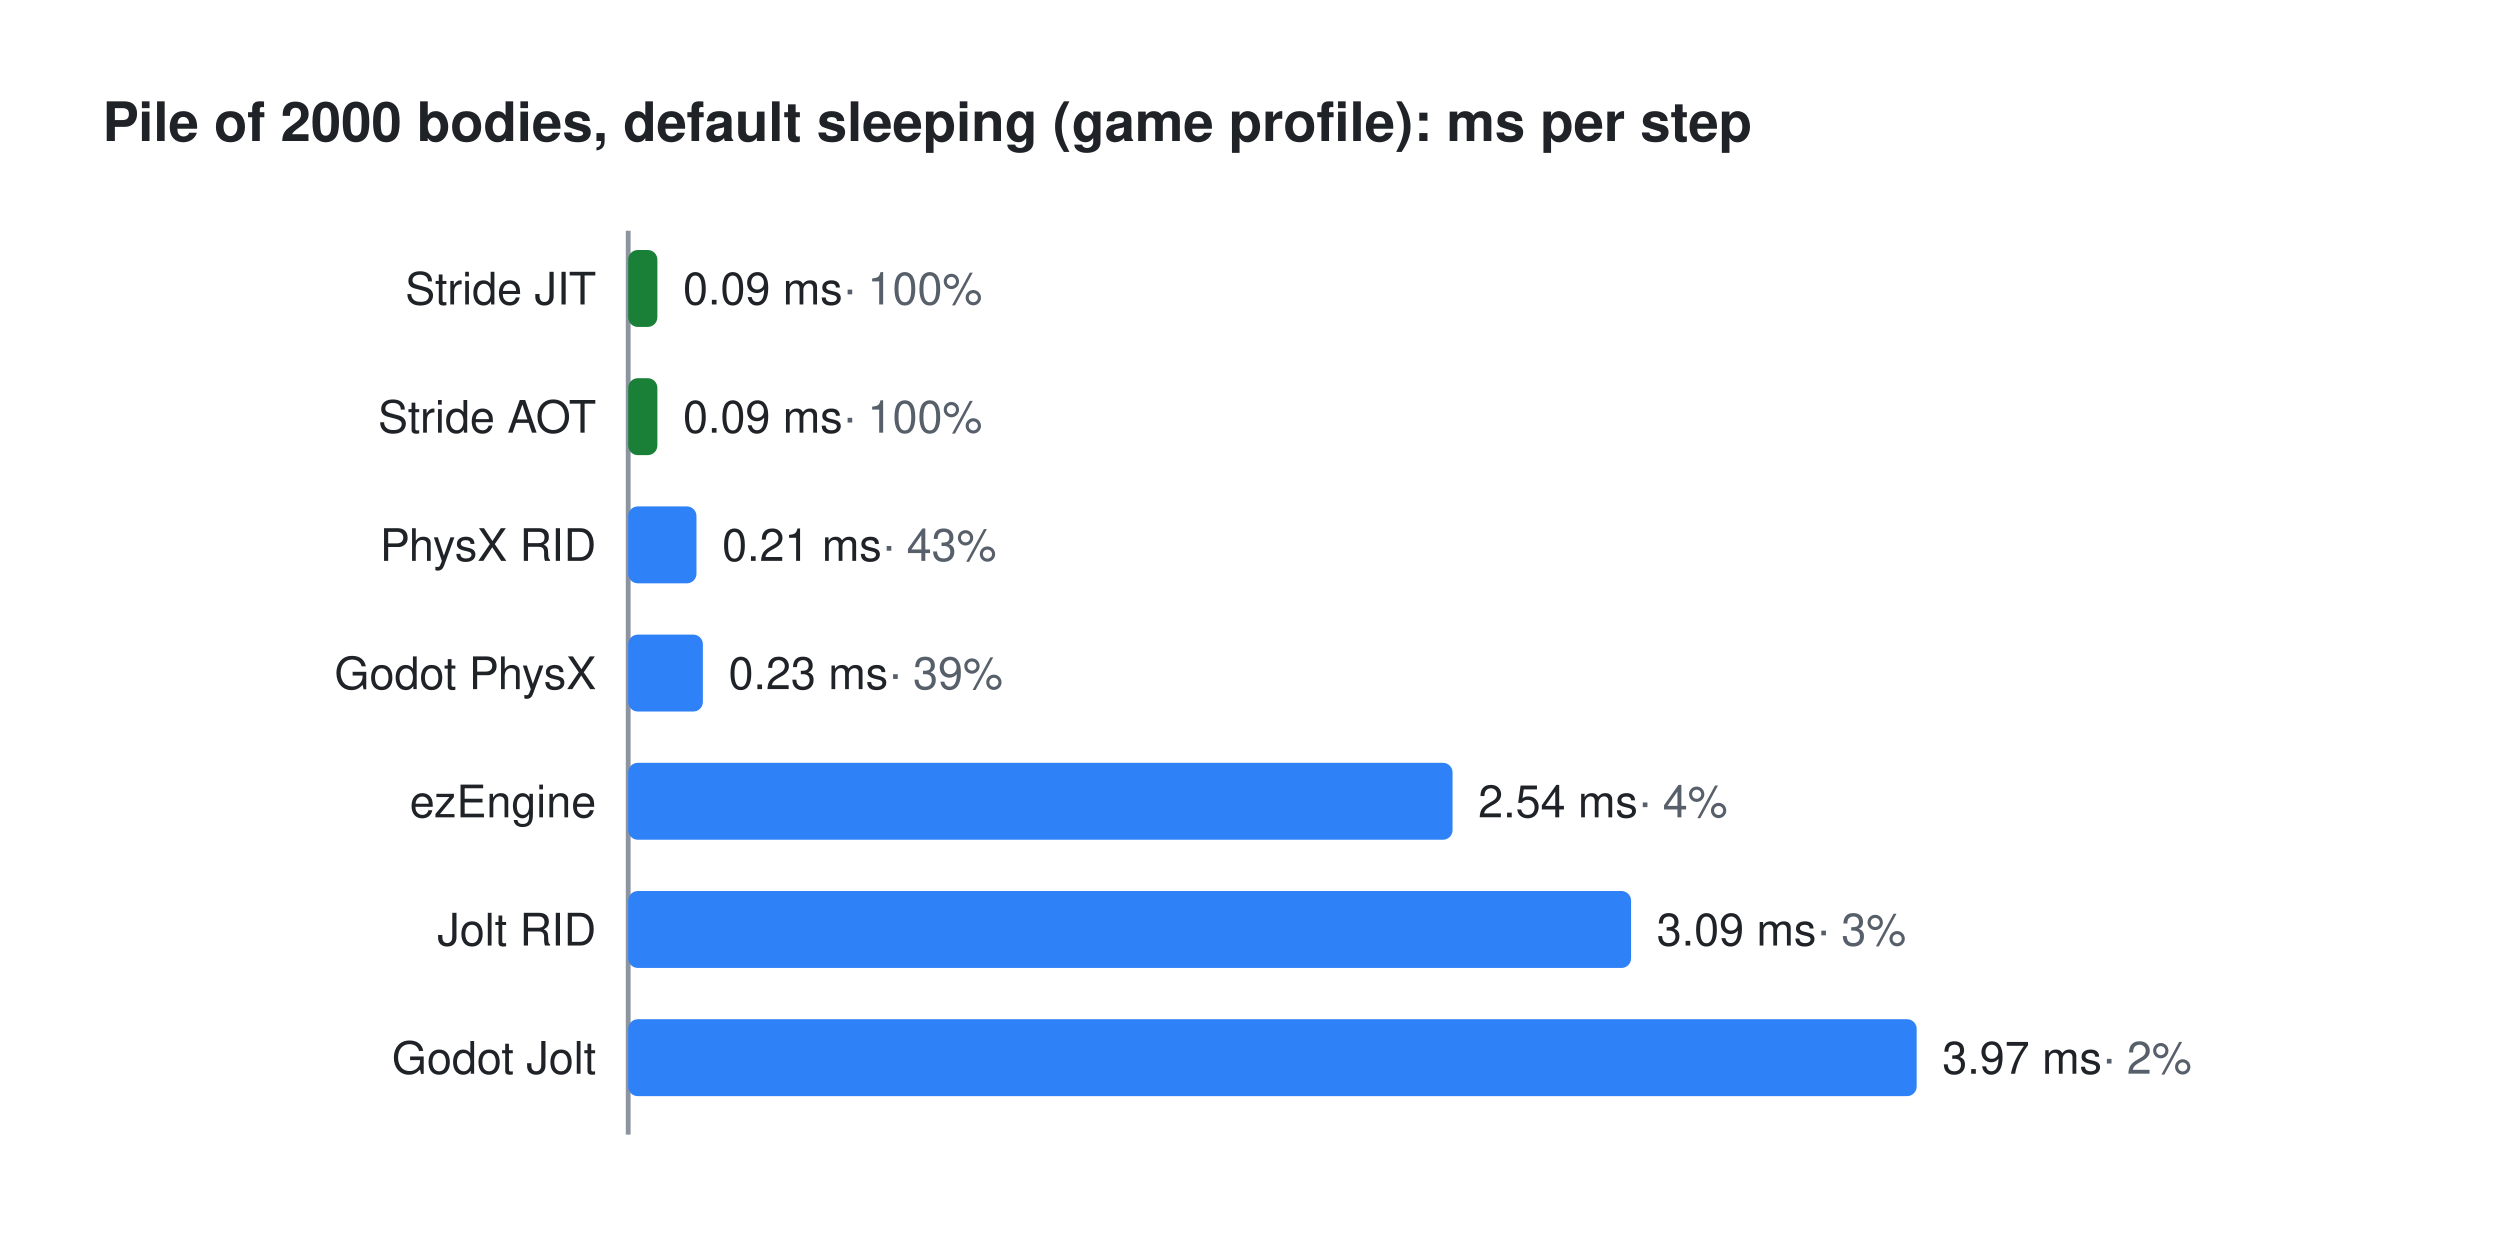
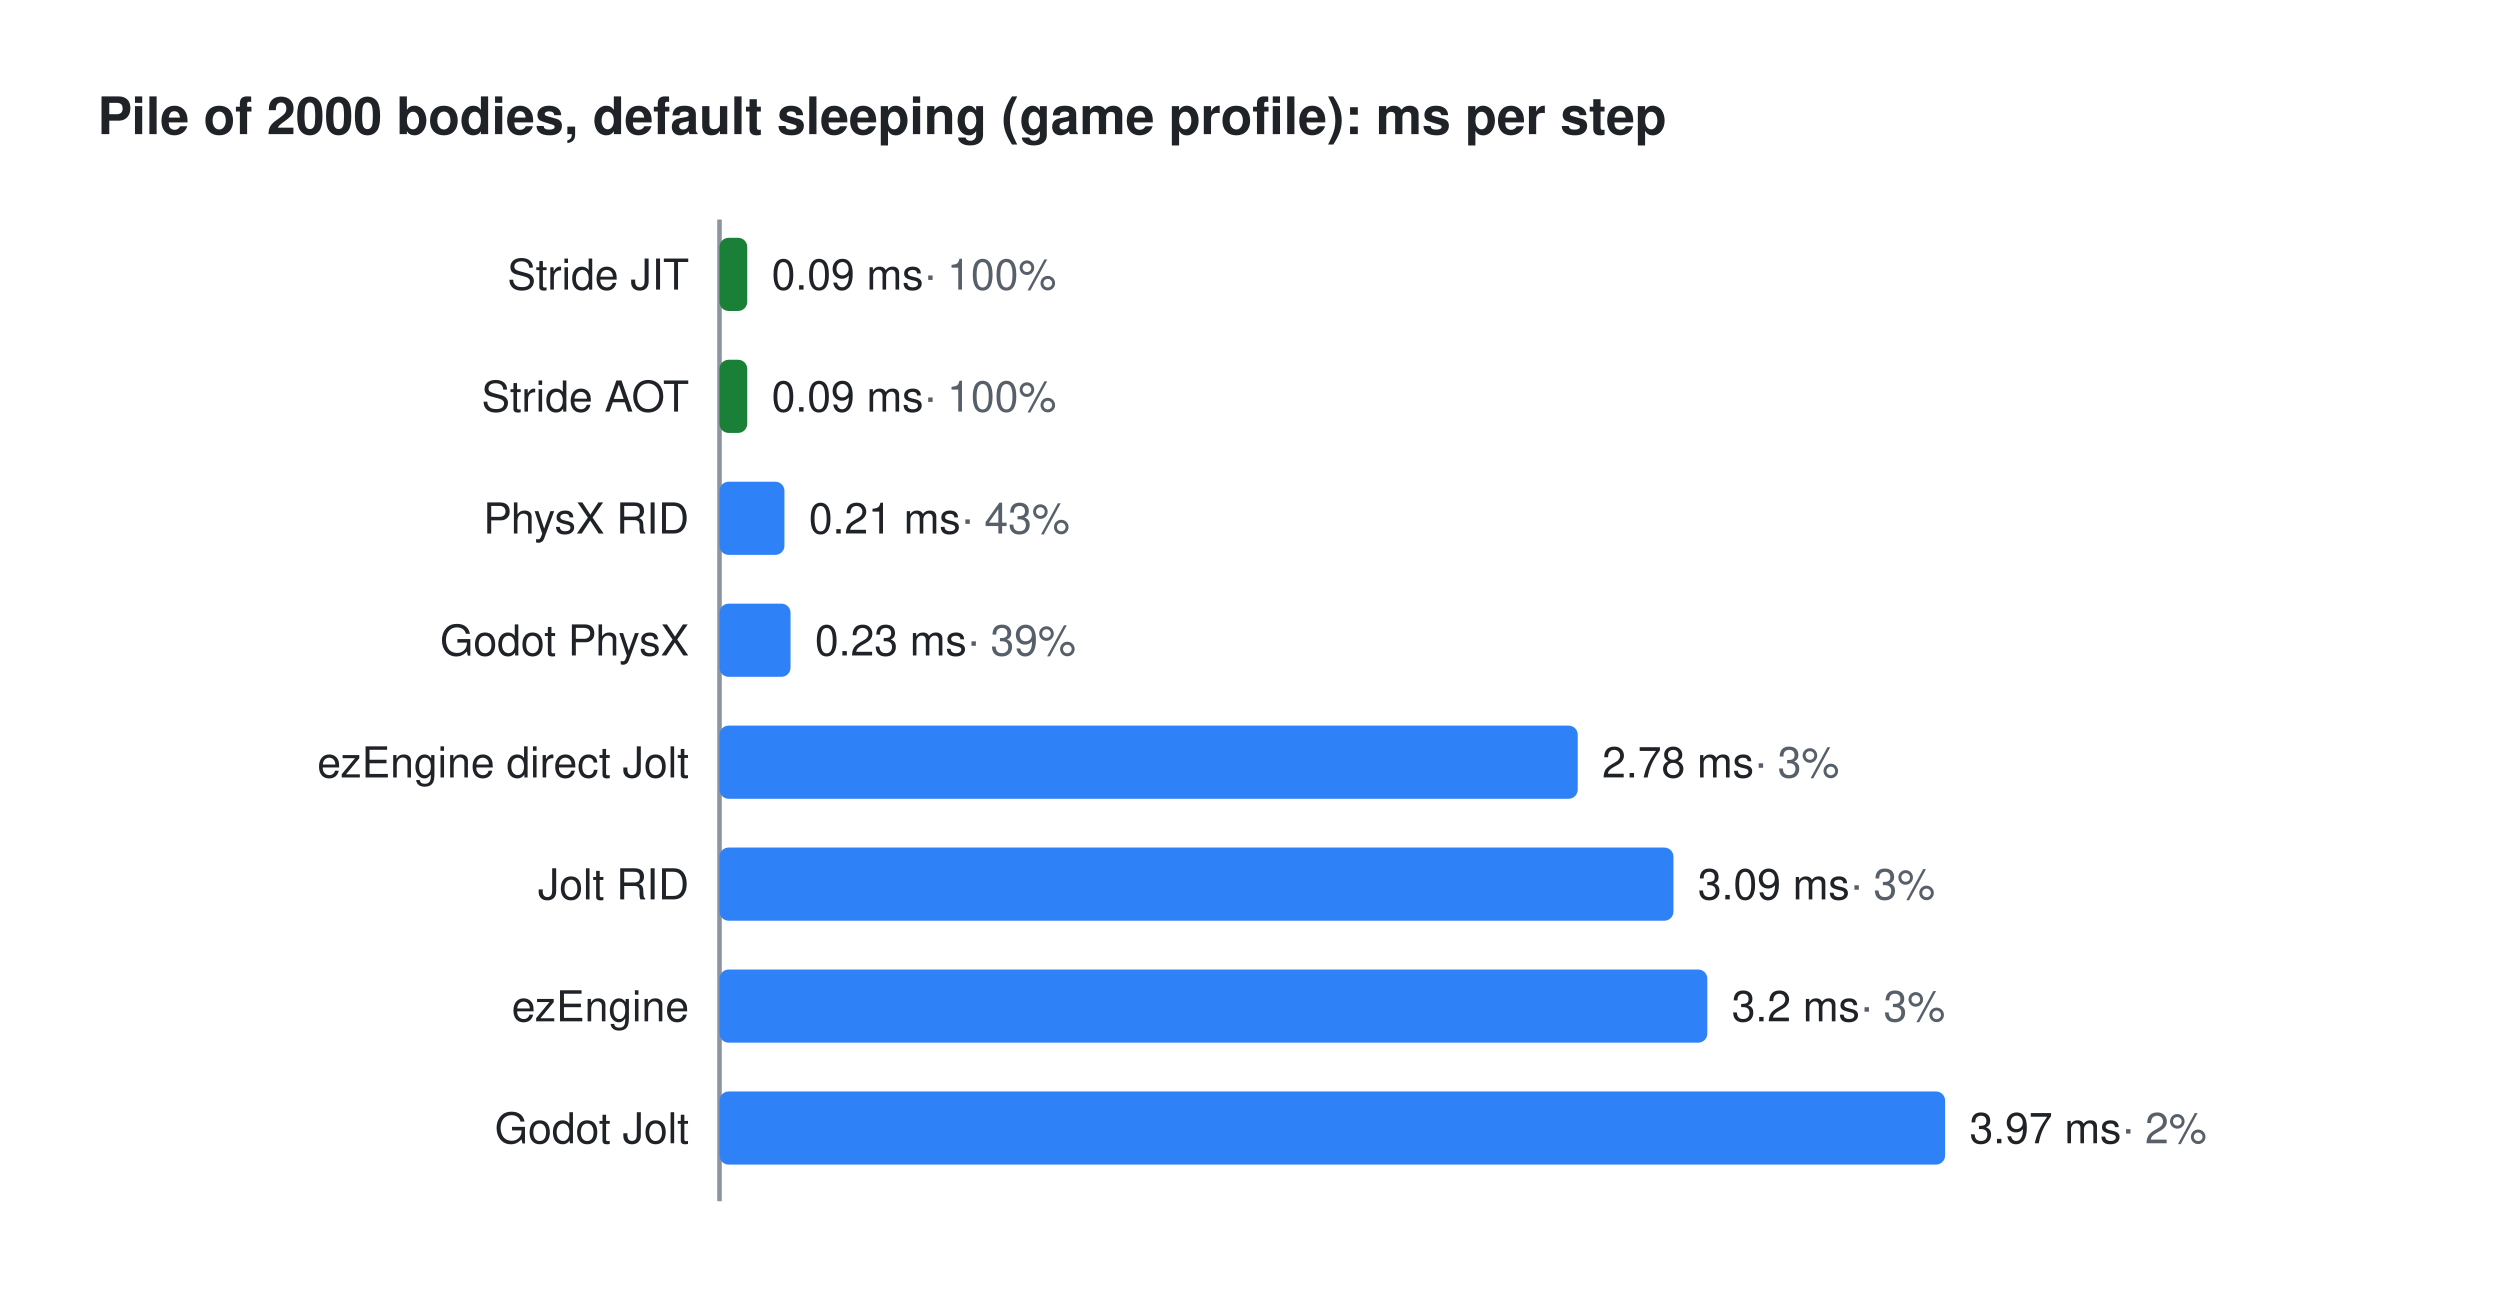
- <svg xmlns="http://www.w3.org/2000/svg" width="780" height="386" viewBox="0 0 780 386" font-family="Segoe UI, Helvetica, Arial, sans-serif">
+ <svg xmlns="http://www.w3.org/2000/svg" width="820" height="426" viewBox="0 0 820 426" font-family="Segoe UI, Helvetica, Arial, sans-serif">
  <style>.t{fill:#1f2328}.m{fill:#57606a}.ax{stroke:#8c959f}.bar{fill:#2f81f7}.best{fill:#1a7f37}@media (prefers-color-scheme:dark){.t{fill:#e6edf3}.m{fill:#9198a1}.ax{stroke:#6e7681}.best{fill:#3fb950}}</style>
  <text x="32" y="44" font-size="17" font-weight="600" class="t">Pile of 2000 bodies, default sleeping (game profile): ms per step</text>
-   <line x1="196" y1="72" x2="196" y2="354" class="ax" stroke-width="1.5" />
-   <text x="186" y="95" font-size="14" text-anchor="end" class="t">Stride JIT</text>
-   <rect x="196" y="78" width="9.1" height="24" rx="3" class="best" />
-   <text x="213.1" y="95" font-size="14" class="t">0.09 ms<tspan class="m"> · 100%</tspan>
+   <line x1="236" y1="72" x2="236" y2="394" class="ax" stroke-width="1.5" />
+   <text x="226" y="95" font-size="14" text-anchor="end" class="t">Stride JIT</text>
+   <rect x="236" y="78" width="9.1" height="24" rx="3" class="best" />
+   <text x="253.1" y="95" font-size="14" class="t">0.09 ms<tspan class="m"> · 100%</tspan>
  </text>
-   <text x="186" y="135" font-size="14" text-anchor="end" class="t">Stride AOT</text>
-   <rect x="196" y="118" width="9.1" height="24" rx="3" class="best" />
-   <text x="213.1" y="135" font-size="14" class="t">0.09 ms<tspan class="m"> · 100%</tspan>
+   <text x="226" y="135" font-size="14" text-anchor="end" class="t">Stride AOT</text>
+   <rect x="236" y="118" width="9.1" height="24" rx="3" class="best" />
+   <text x="253.1" y="135" font-size="14" class="t">0.09 ms<tspan class="m"> · 100%</tspan>
  </text>
-   <text x="186" y="175" font-size="14" text-anchor="end" class="t">PhysX RID</text>
-   <rect x="196" y="158" width="21.3" height="24" rx="3" class="bar" />
-   <text x="225.3" y="175" font-size="14" class="t">0.21 ms<tspan class="m"> · 43%</tspan>
+   <text x="226" y="175" font-size="14" text-anchor="end" class="t">PhysX RID</text>
+   <rect x="236" y="158" width="21.3" height="24" rx="3" class="bar" />
+   <text x="265.3" y="175" font-size="14" class="t">0.21 ms<tspan class="m"> · 43%</tspan>
  </text>
-   <text x="186" y="215" font-size="14" text-anchor="end" class="t">Godot PhysX</text>
-   <rect x="196" y="198" width="23.3" height="24" rx="3" class="bar" />
-   <text x="227.3" y="215" font-size="14" class="t">0.23 ms<tspan class="m"> · 39%</tspan>
+   <text x="226" y="215" font-size="14" text-anchor="end" class="t">Godot PhysX</text>
+   <rect x="236" y="198" width="23.3" height="24" rx="3" class="bar" />
+   <text x="267.3" y="215" font-size="14" class="t">0.23 ms<tspan class="m"> · 39%</tspan>
  </text>
-   <text x="186" y="255" font-size="14" text-anchor="end" class="t">ezEngine</text>
-   <rect x="196" y="238" width="257.2" height="24" rx="3" class="bar" />
-   <text x="461.2" y="255" font-size="14" class="t">2.54 ms<tspan class="m"> · 4%</tspan>
+   <text x="226" y="255" font-size="14" text-anchor="end" class="t">ezEngine direct Jolt</text>
+   <rect x="236" y="238" width="281.5" height="24" rx="3" class="bar" />
+   <text x="525.5" y="255" font-size="14" class="t">2.78 ms<tspan class="m"> · 3%</tspan>
  </text>
-   <text x="186" y="295" font-size="14" text-anchor="end" class="t">Jolt RID</text>
-   <rect x="196" y="278" width="312.9" height="24" rx="3" class="bar" />
-   <text x="516.9" y="295" font-size="14" class="t">3.09 ms<tspan class="m"> · 3%</tspan>
+   <text x="226" y="295" font-size="14" text-anchor="end" class="t">Jolt RID</text>
+   <rect x="236" y="278" width="312.9" height="24" rx="3" class="bar" />
+   <text x="556.9" y="295" font-size="14" class="t">3.09 ms<tspan class="m"> · 3%</tspan>
  </text>
-   <text x="186" y="335" font-size="14" text-anchor="end" class="t">Godot Jolt</text>
-   <rect x="196" y="318" width="402.0" height="24" rx="3" class="bar" />
-   <text x="606.0" y="335" font-size="14" class="t">3.97 ms<tspan class="m"> · 2%</tspan>
+   <text x="226" y="335" font-size="14" text-anchor="end" class="t">ezEngine</text>
+   <rect x="236" y="318" width="324.0" height="24" rx="3" class="bar" />
+   <text x="568.0" y="335" font-size="14" class="t">3.2 ms<tspan class="m"> · 3%</tspan>
+   </text>
+   <text x="226" y="375" font-size="14" text-anchor="end" class="t">Godot Jolt</text>
+   <rect x="236" y="358" width="402.0" height="24" rx="3" class="bar" />
+   <text x="646.0" y="375" font-size="14" class="t">3.97 ms<tspan class="m"> · 2%</tspan>
  </text>
</svg>
